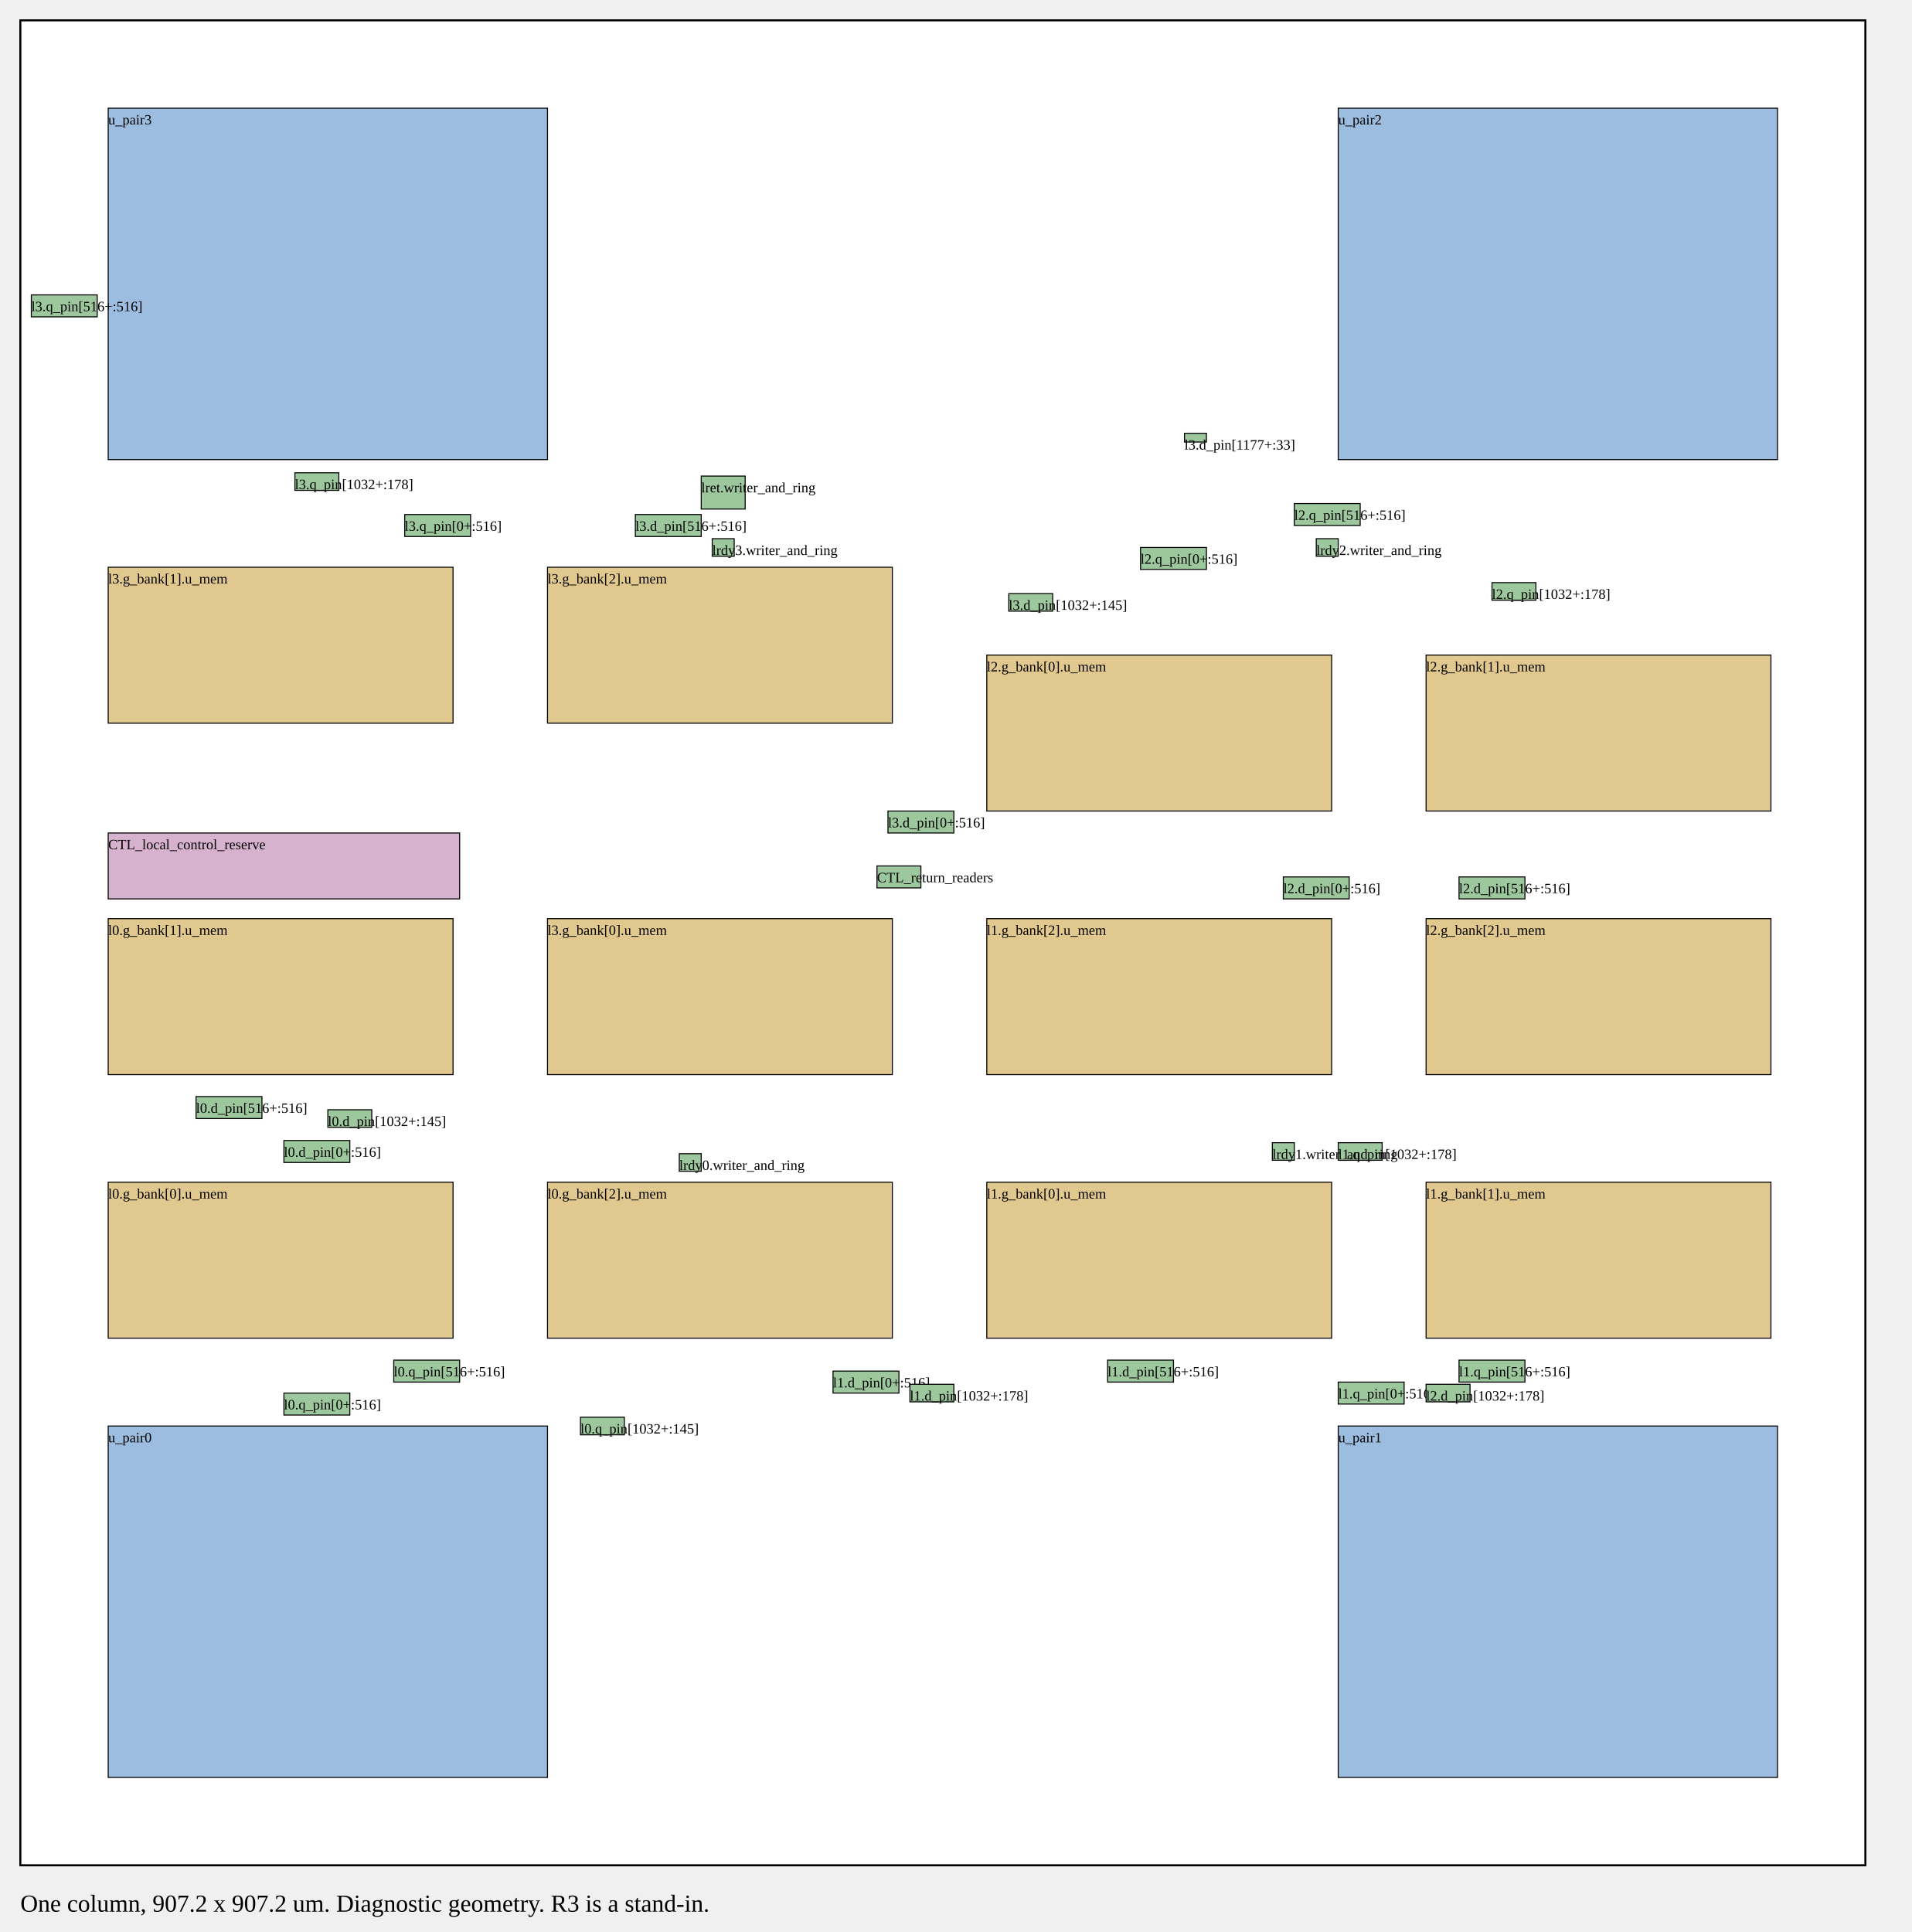
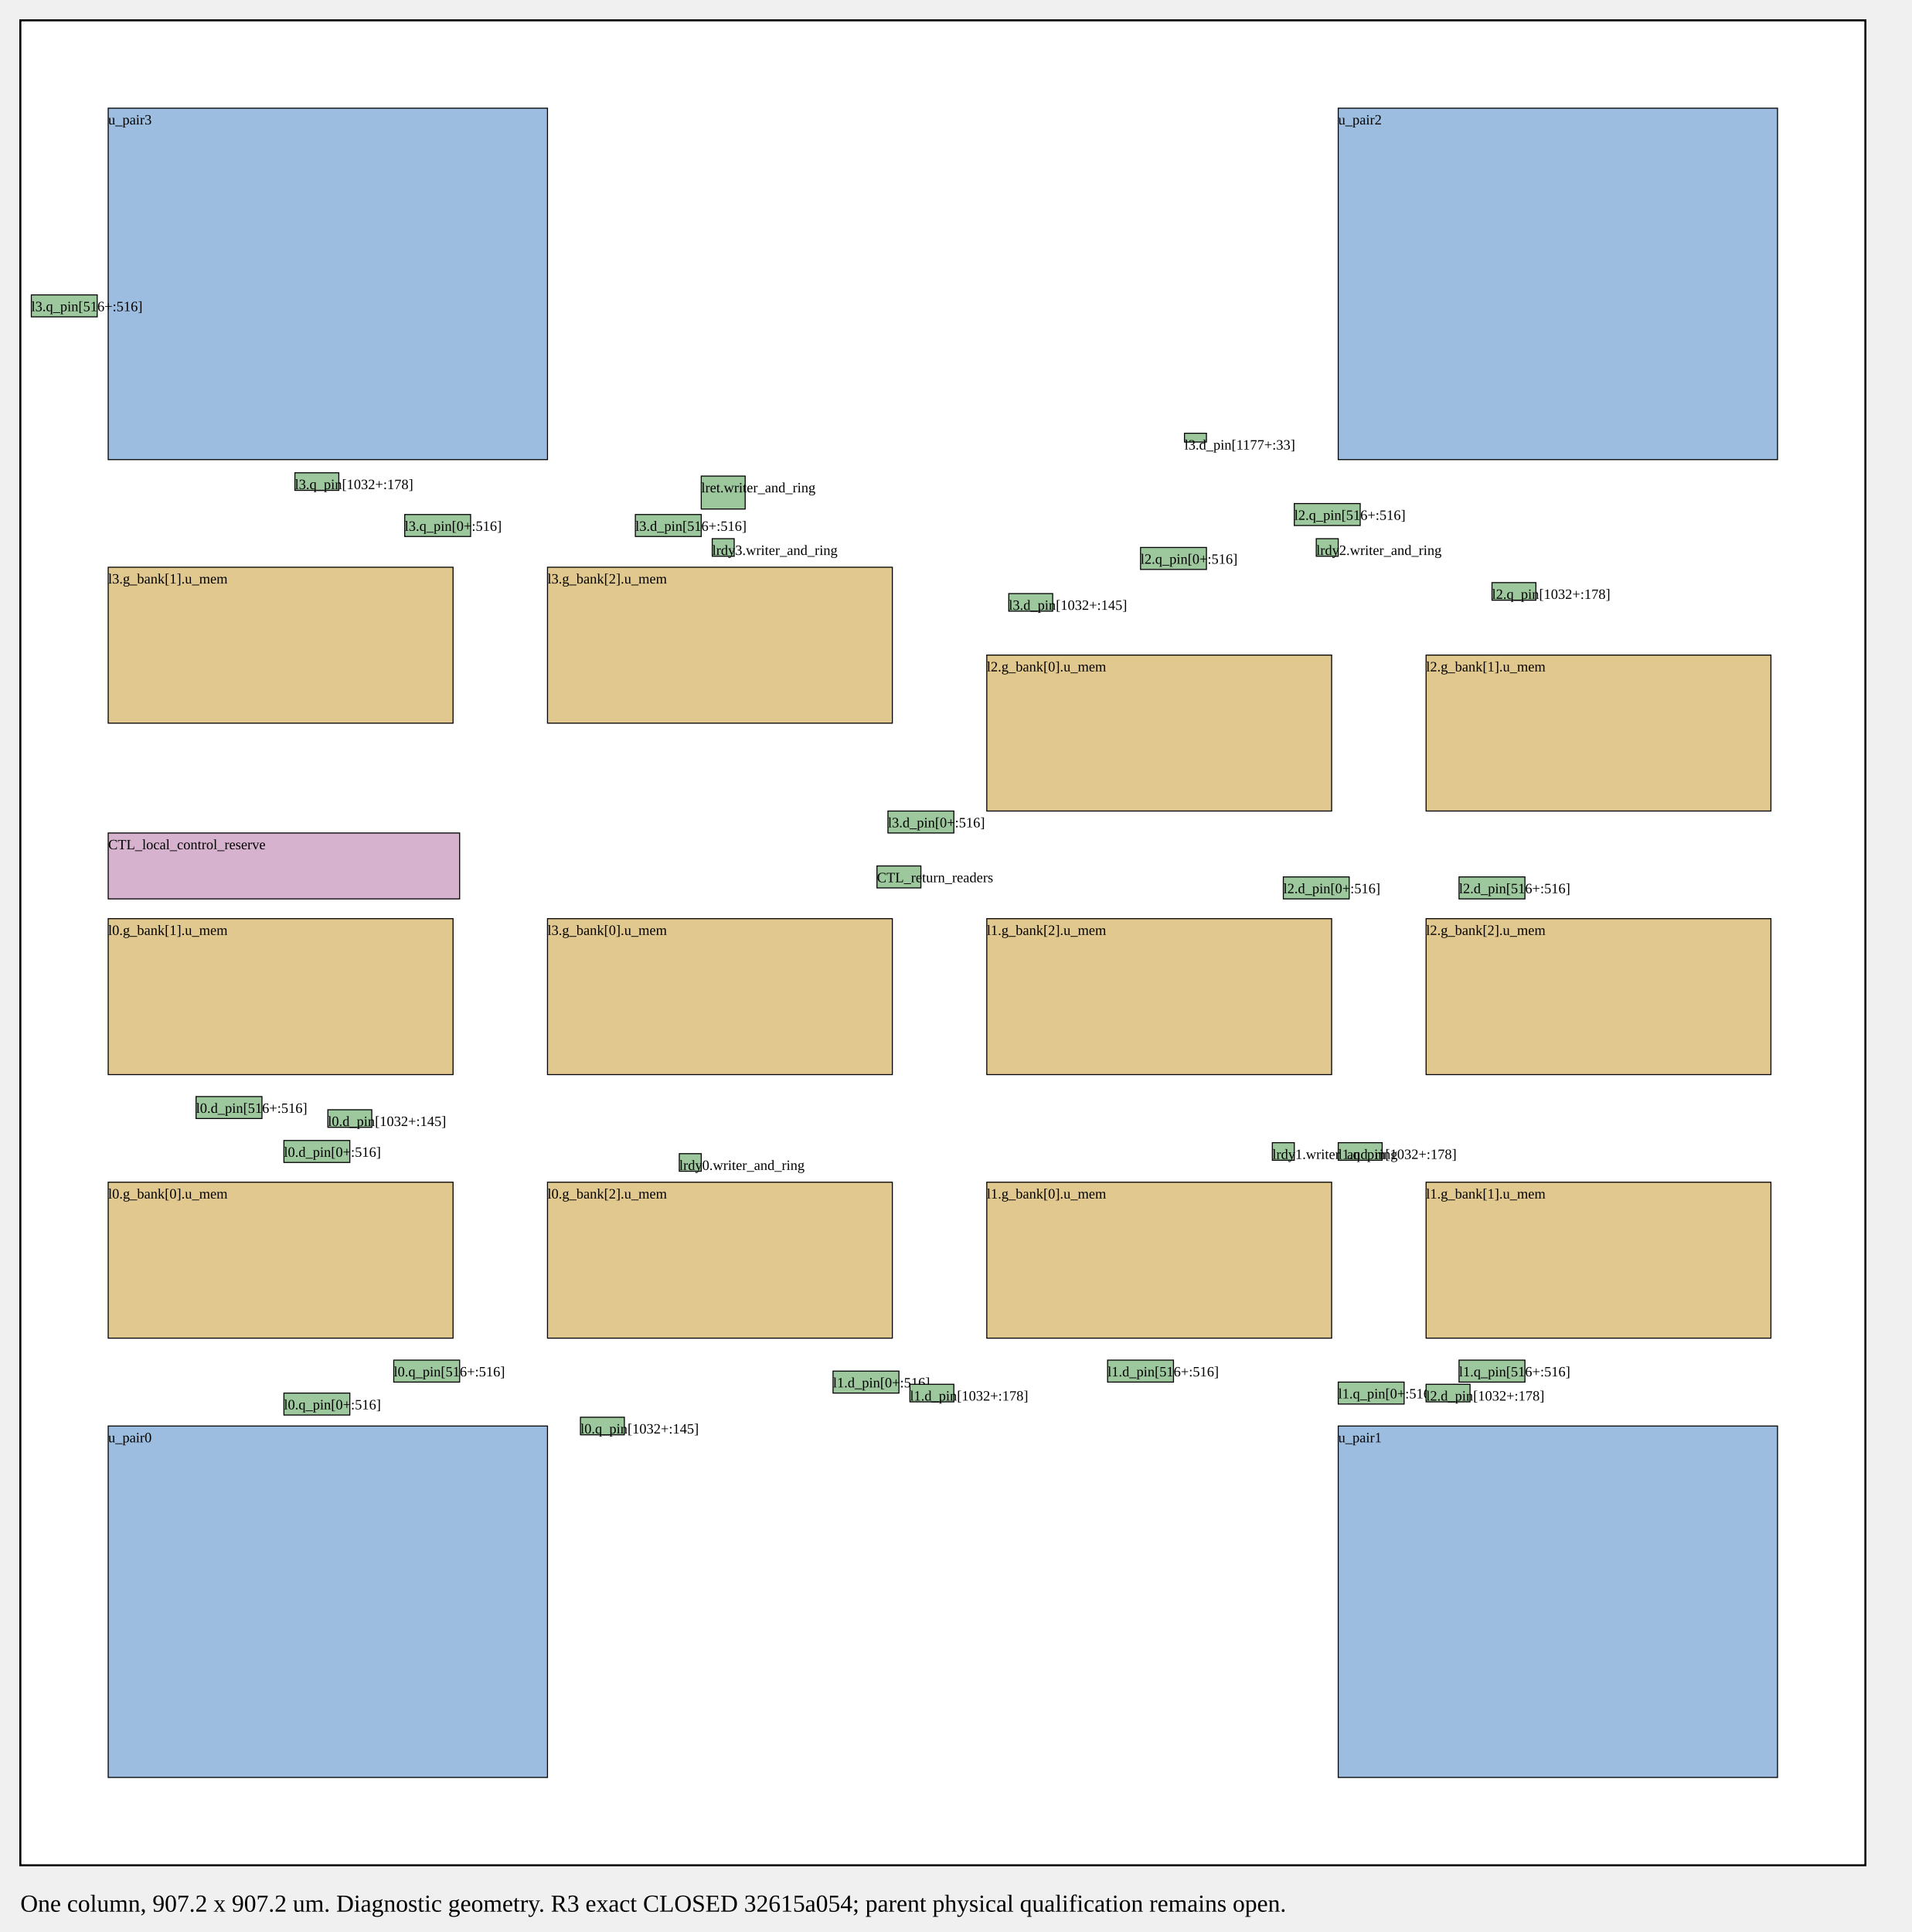
<svg xmlns="http://www.w3.org/2000/svg" viewBox="-10 -10 940 950">
  <rect width="907.2" height="907.2" fill="white" stroke="black" />
  <rect x="43.2" y="691.2" width="216" height="172.8" fill="#9cbde0" stroke="black" stroke-width="0.5" />
  <text x="43.2" y="699.2" font-size="7">u_pair0</text>
  <rect x="648" y="691.2" width="216" height="172.8" fill="#9cbde0" stroke="black" stroke-width="0.5" />
  <text x="648" y="699.2" font-size="7">u_pair1</text>
  <rect x="648" y="43.2" width="216" height="172.8" fill="#9cbde0" stroke="black" stroke-width="0.5" />
  <text x="648" y="51.2" font-size="7">u_pair2</text>
  <rect x="43.2" y="43.2" width="216" height="172.8" fill="#9cbde0" stroke="black" stroke-width="0.5" />
  <text x="43.2" y="51.2" font-size="7">u_pair3</text>
  <rect x="43.2" y="571.32" width="169.56" height="76.68" fill="#e1c88f" stroke="black" stroke-width="0.5" />
  <text x="43.2" y="579.32" font-size="7">l0.g_bank[0].u_mem</text>
  <rect x="129.6" y="550.8" width="32.4" height="10.8" fill="#9dc79d" stroke="black" stroke-width="0.5" />
  <text x="129.6" y="558.8" font-size="7">l0.d_pin[0+:516]</text>
  <rect x="129.6" y="675" width="32.4" height="10.8" fill="#9dc79d" stroke="black" stroke-width="0.5" />
  <text x="129.6" y="683" font-size="7">l0.q_pin[0+:516]</text>
  <rect x="43.2" y="441.72" width="169.56" height="76.68" fill="#e1c88f" stroke="black" stroke-width="0.5" />
  <text x="43.2" y="449.72" font-size="7">l0.g_bank[1].u_mem</text>
  <rect x="86.4" y="529.2" width="32.4" height="10.8" fill="#9dc79d" stroke="black" stroke-width="0.5" />
  <text x="86.4" y="537.2" font-size="7">l0.d_pin[516+:516]</text>
  <rect x="183.6" y="658.8" width="32.4" height="10.8" fill="#9dc79d" stroke="black" stroke-width="0.5" />
  <text x="183.6" y="666.8" font-size="7">l0.q_pin[516+:516]</text>
  <rect x="259.2" y="571.32" width="169.56" height="76.68" fill="#e1c88f" stroke="black" stroke-width="0.5" />
  <text x="259.2" y="579.32" font-size="7">l0.g_bank[2].u_mem</text>
  <rect x="151.2" y="535.68" width="21.6" height="8.64" fill="#9dc79d" stroke="black" stroke-width="0.5" />
  <text x="151.2" y="543.68" font-size="7">l0.d_pin[1032+:145]</text>
  <rect x="275.4" y="686.88" width="21.6" height="8.64" fill="#9dc79d" stroke="black" stroke-width="0.5" />
  <text x="275.4" y="694.88" font-size="7">l0.q_pin[1032+:145]</text>
  <rect x="475.2" y="571.32" width="169.56" height="76.68" fill="#e1c88f" stroke="black" stroke-width="0.5" />
  <text x="475.2" y="579.32" font-size="7">l1.g_bank[0].u_mem</text>
  <rect x="399.6" y="664.2" width="32.4" height="10.8" fill="#9dc79d" stroke="black" stroke-width="0.5" />
  <text x="399.6" y="672.2" font-size="7">l1.d_pin[0+:516]</text>
  <rect x="648.0" y="669.6" width="32.4" height="10.8" fill="#9dc79d" stroke="black" stroke-width="0.5" />
  <text x="648.0" y="677.6" font-size="7">l1.q_pin[0+:516]</text>
  <rect x="691.2" y="571.32" width="169.56" height="76.68" fill="#e1c88f" stroke="black" stroke-width="0.5" />
  <text x="691.2" y="579.32" font-size="7">l1.g_bank[1].u_mem</text>
  <rect x="534.6" y="658.8" width="32.4" height="10.8" fill="#9dc79d" stroke="black" stroke-width="0.5" />
  <text x="534.6" y="666.8" font-size="7">l1.d_pin[516+:516]</text>
  <rect x="707.4" y="658.8" width="32.4" height="10.8" fill="#9dc79d" stroke="black" stroke-width="0.5" />
  <text x="707.4" y="666.8" font-size="7">l1.q_pin[516+:516]</text>
  <rect x="475.2" y="441.72" width="169.56" height="76.68" fill="#e1c88f" stroke="black" stroke-width="0.5" />
  <text x="475.2" y="449.72" font-size="7">l1.g_bank[2].u_mem</text>
  <rect x="437.4" y="670.68" width="21.6" height="8.64" fill="#9dc79d" stroke="black" stroke-width="0.5" />
  <text x="437.4" y="678.68" font-size="7">l1.d_pin[1032+:178]</text>
  <rect x="648.0" y="551.88" width="21.6" height="8.64" fill="#9dc79d" stroke="black" stroke-width="0.5" />
  <text x="648.0" y="559.88" font-size="7">l1.q_pin[1032+:178]</text>
  <rect x="475.2" y="312.12" width="169.56" height="76.68" fill="#e1c88f" stroke="black" stroke-width="0.5" />
  <text x="475.2" y="320.12" font-size="7">l2.g_bank[0].u_mem</text>
  <rect x="621.0" y="421.2" width="32.4" height="10.8" fill="#9dc79d" stroke="black" stroke-width="0.5" />
  <text x="621.0" y="429.2" font-size="7">l2.d_pin[0+:516]</text>
  <rect x="550.8" y="259.2" width="32.4" height="10.8" fill="#9dc79d" stroke="black" stroke-width="0.5" />
  <text x="550.8" y="267.2" font-size="7">l2.q_pin[0+:516]</text>
  <rect x="691.2" y="312.12" width="169.56" height="76.68" fill="#e1c88f" stroke="black" stroke-width="0.5" />
  <text x="691.2" y="320.12" font-size="7">l2.g_bank[1].u_mem</text>
  <rect x="707.4" y="421.2" width="32.4" height="10.8" fill="#9dc79d" stroke="black" stroke-width="0.5" />
  <text x="707.4" y="429.2" font-size="7">l2.d_pin[516+:516]</text>
  <rect x="626.4" y="237.6" width="32.4" height="10.8" fill="#9dc79d" stroke="black" stroke-width="0.5" />
  <text x="626.4" y="245.6" font-size="7">l2.q_pin[516+:516]</text>
  <rect x="691.2" y="441.72" width="169.56" height="76.68" fill="#e1c88f" stroke="black" stroke-width="0.5" />
  <text x="691.2" y="449.72" font-size="7">l2.g_bank[2].u_mem</text>
  <rect x="691.2" y="670.68" width="21.6" height="8.64" fill="#9dc79d" stroke="black" stroke-width="0.5" />
  <text x="691.2" y="678.68" font-size="7">l2.d_pin[1032+:178]</text>
  <rect x="723.6" y="276.48" width="21.6" height="8.64" fill="#9dc79d" stroke="black" stroke-width="0.5" />
  <text x="723.6" y="284.48" font-size="7">l2.q_pin[1032+:178]</text>
  <rect x="259.2" y="441.72" width="169.56" height="76.68" fill="#e1c88f" stroke="black" stroke-width="0.5" />
  <text x="259.2" y="449.72" font-size="7">l3.g_bank[0].u_mem</text>
  <rect x="426.6" y="388.8" width="32.4" height="10.8" fill="#9dc79d" stroke="black" stroke-width="0.5" />
  <text x="426.6" y="396.8" font-size="7">l3.d_pin[0+:516]</text>
  <rect x="189.0" y="243" width="32.4" height="10.8" fill="#9dc79d" stroke="black" stroke-width="0.5" />
  <text x="189.0" y="251" font-size="7">l3.q_pin[0+:516]</text>
  <rect x="43.2" y="268.92" width="169.56" height="76.68" fill="#e1c88f" stroke="black" stroke-width="0.5" />
  <text x="43.2" y="276.92" font-size="7">l3.g_bank[1].u_mem</text>
  <rect x="302.4" y="243" width="32.4" height="10.8" fill="#9dc79d" stroke="black" stroke-width="0.5" />
  <text x="302.4" y="251" font-size="7">l3.d_pin[516+:516]</text>
  <rect x="5.4" y="135" width="32.4" height="10.8" fill="#9dc79d" stroke="black" stroke-width="0.5" />
  <text x="5.4" y="143" font-size="7">l3.q_pin[516+:516]</text>
  <rect x="259.2" y="268.92" width="169.56" height="76.68" fill="#e1c88f" stroke="black" stroke-width="0.5" />
  <text x="259.2" y="276.92" font-size="7">l3.g_bank[2].u_mem</text>
  <rect x="486.0" y="281.88" width="21.6" height="8.64" fill="#9dc79d" stroke="black" stroke-width="0.5" />
  <text x="486.0" y="289.88" font-size="7">l3.d_pin[1032+:145]</text>
  <rect x="135.0" y="222.48" width="21.6" height="8.64" fill="#9dc79d" stroke="black" stroke-width="0.5" />
  <text x="135.0" y="230.48" font-size="7">l3.q_pin[1032+:178]</text>
  <rect x="572.4" y="203.04" width="10.8" height="4.32" fill="#9dc79d" stroke="black" stroke-width="0.5" />
  <text x="572.4" y="211.04" font-size="7">l3.d_pin[1177+:33]</text>
  <rect x="43.2" y="399.6" width="172.8" height="32.4" fill="#d7b2ce" stroke="black" stroke-width="0.5" />
  <text x="43.2" y="407.6" font-size="7">CTL_local_control_reserve</text>
  <rect x="421.2" y="415.8" width="21.6" height="10.8" fill="#9dc79d" stroke="black" stroke-width="0.5" />
  <text x="421.2" y="423.8" font-size="7">CTL_return_readers</text>
  <rect x="324.0" y="557.28" width="10.8" height="8.64" fill="#9dc79d" stroke="black" stroke-width="0.5" />
  <text x="324.0" y="565.28" font-size="7">lrdy0.writer_and_ring</text>
  <rect x="615.6" y="551.88" width="10.8" height="8.64" fill="#9dc79d" stroke="black" stroke-width="0.5" />
  <text x="615.6" y="559.88" font-size="7">lrdy1.writer_and_ring</text>
  <rect x="637.2" y="254.88" width="10.8" height="8.64" fill="#9dc79d" stroke="black" stroke-width="0.5" />
  <text x="637.2" y="262.88" font-size="7">lrdy2.writer_and_ring</text>
  <rect x="340.2" y="254.88" width="10.8" height="8.64" fill="#9dc79d" stroke="black" stroke-width="0.5" />
  <text x="340.2" y="262.88" font-size="7">lrdy3.writer_and_ring</text>
  <rect x="334.8" y="224.1" width="21.6" height="16.2" fill="#9dc79d" stroke="black" stroke-width="0.5" />
  <text x="334.8" y="232.1" font-size="7">lret.writer_and_ring</text>
-   <text x="0" y="930" font-size="12">One column, 907.2 x 907.2 um. Diagnostic geometry. R3 is a stand-in.</text>
+   <text x="0" y="930" font-size="12">One column, 907.2 x 907.2 um. Diagnostic geometry. R3 exact CLOSED 32615a054; parent physical qualification remains open.</text>
</svg>
